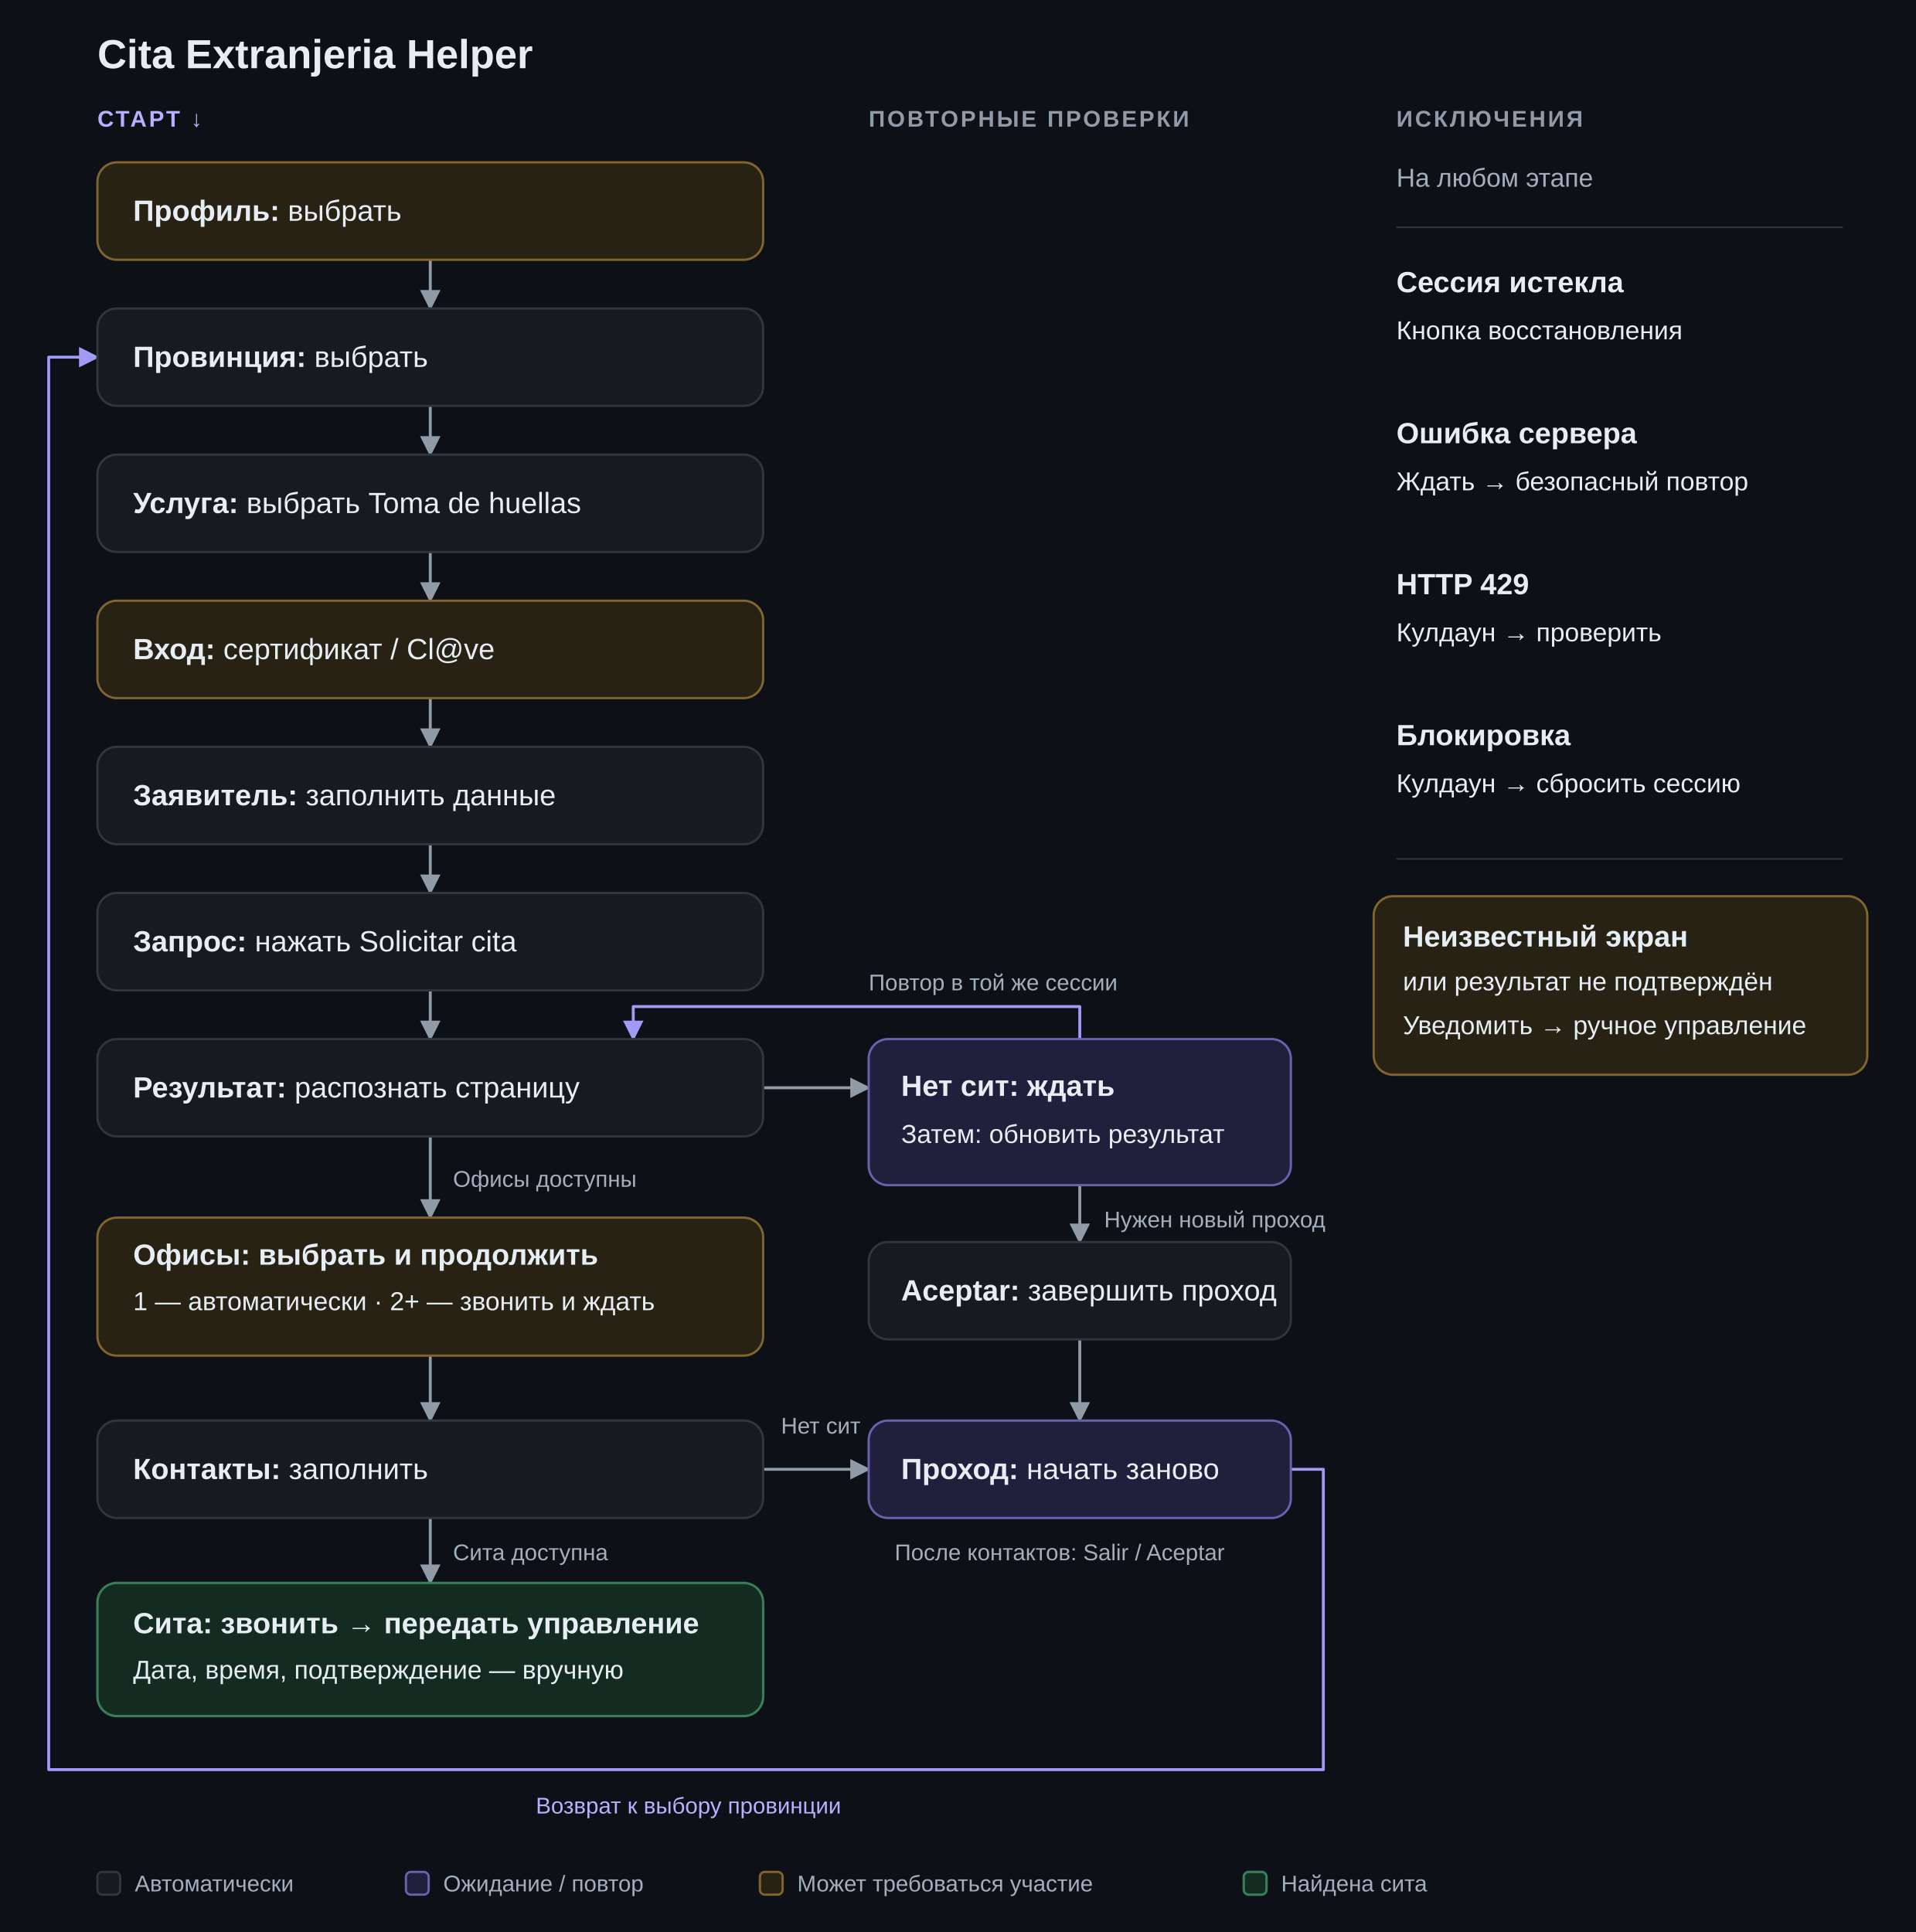
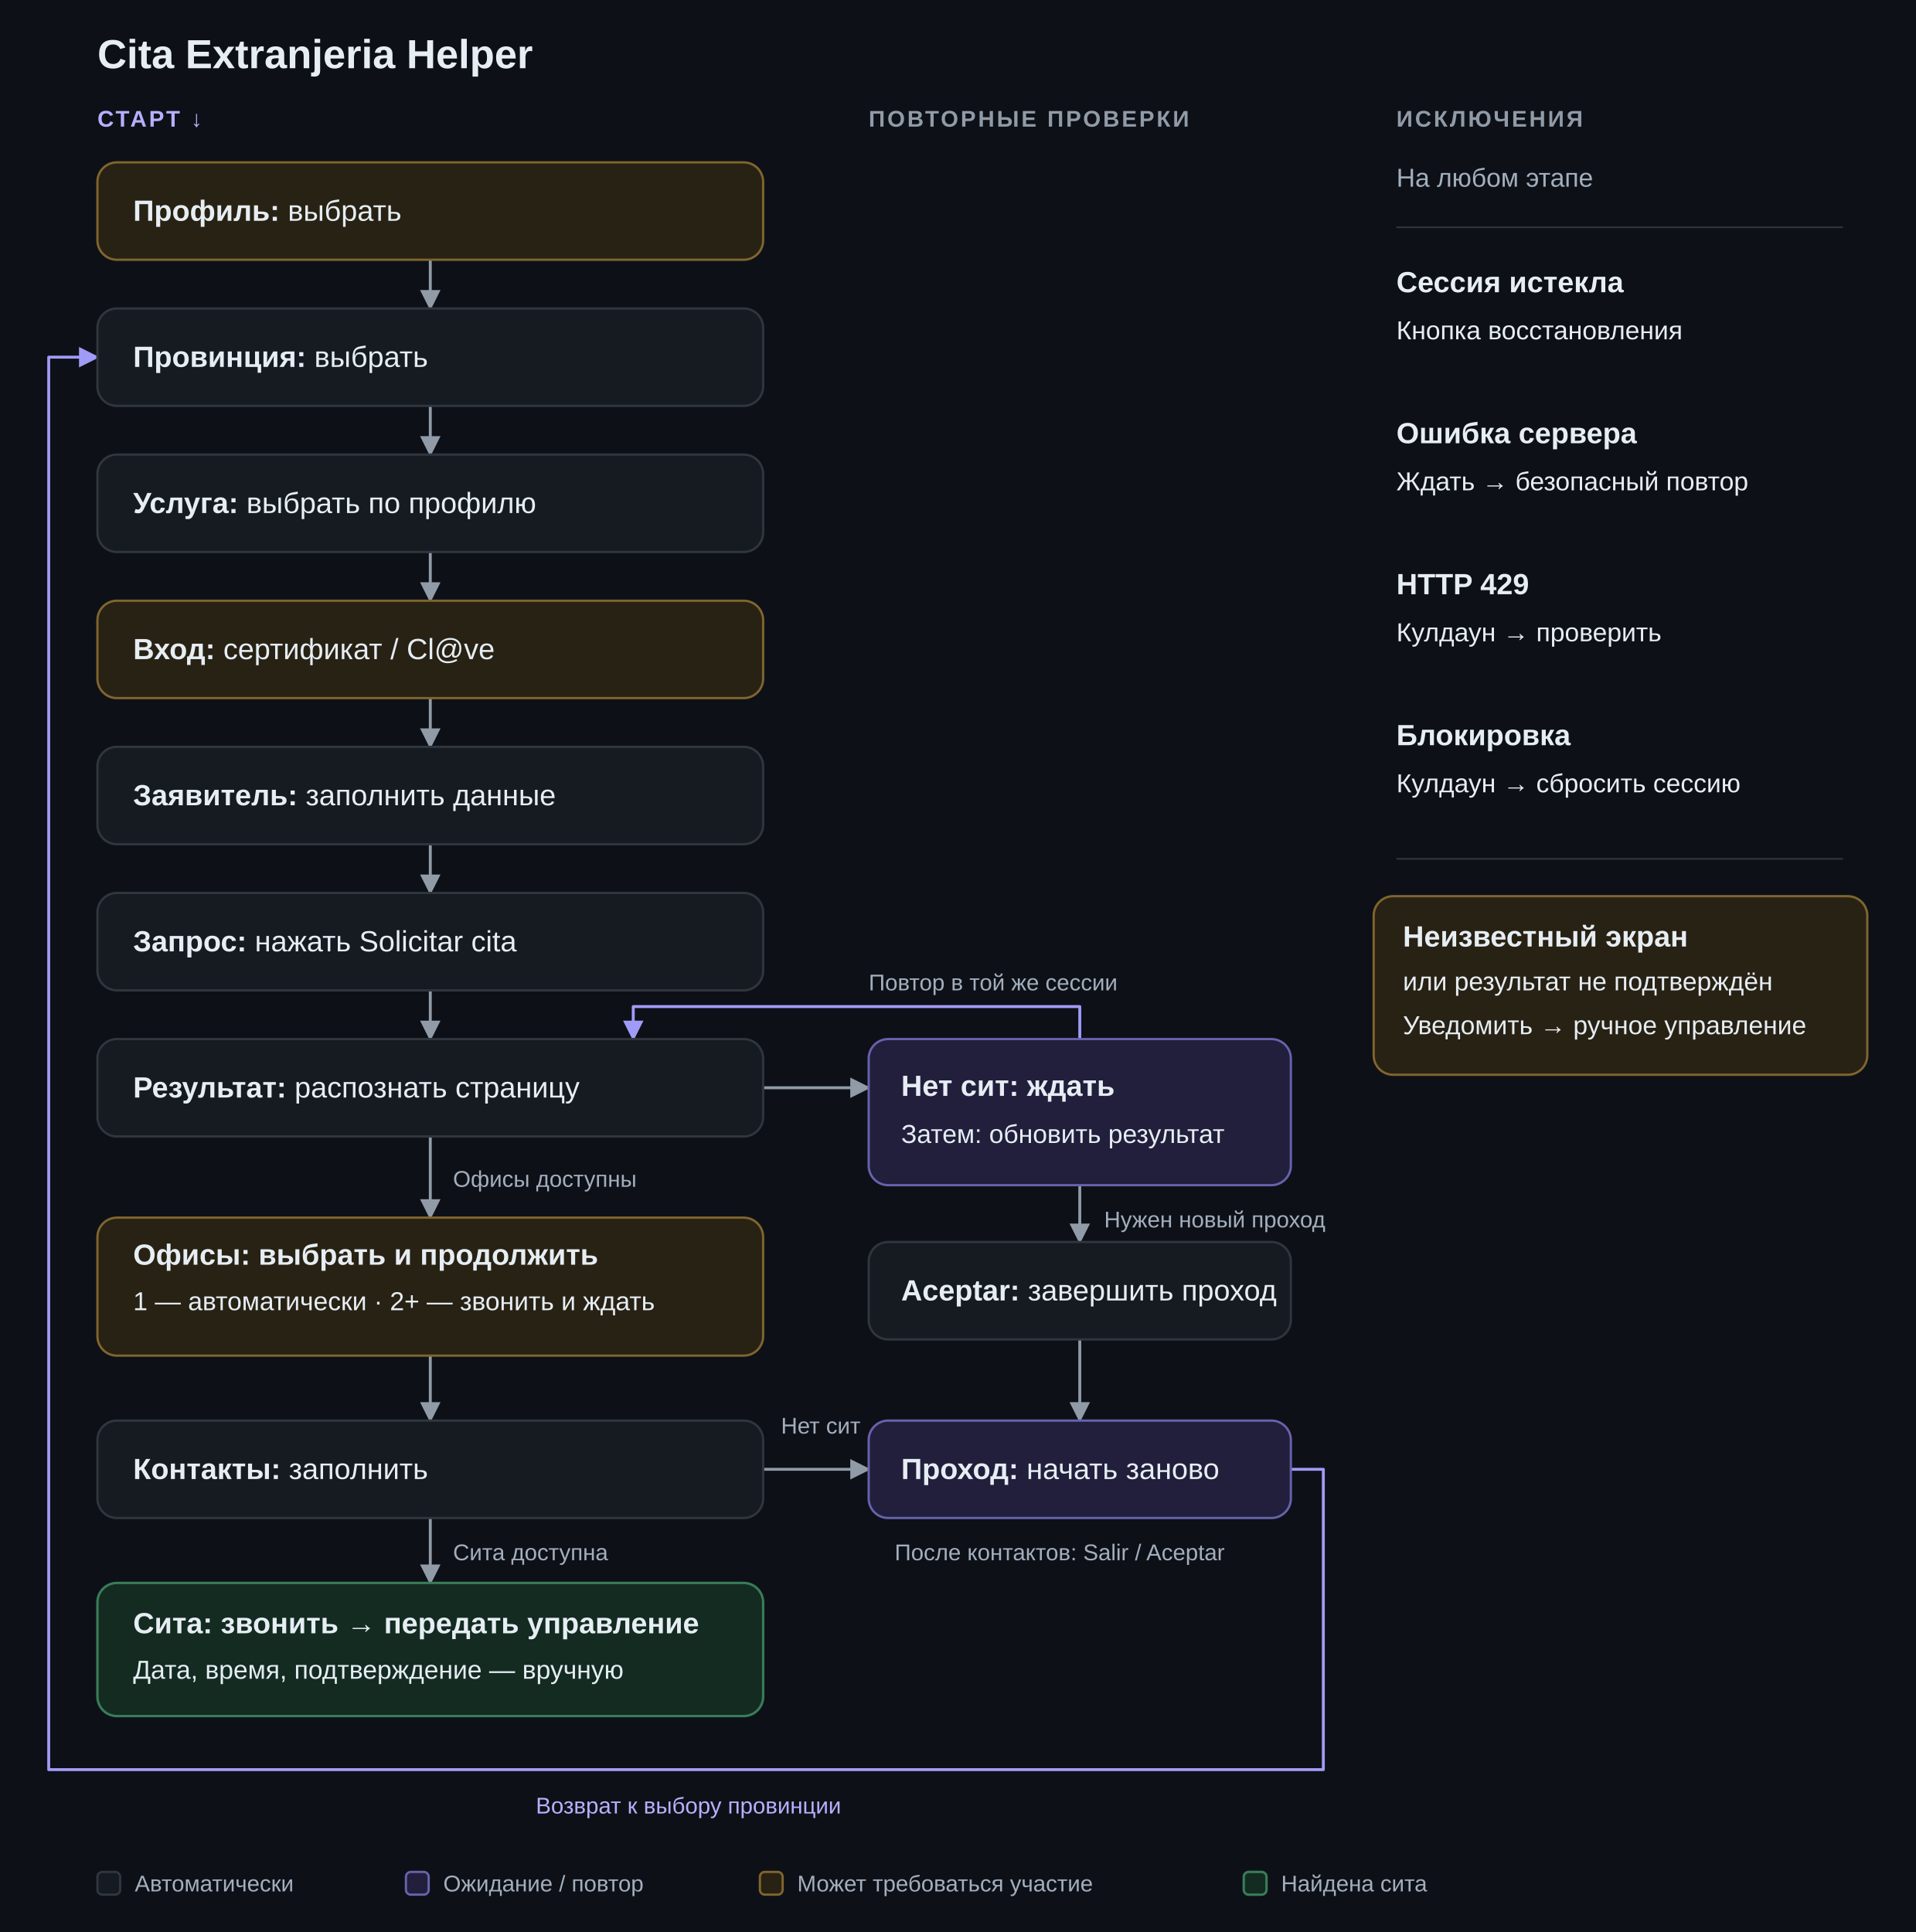
<svg xmlns="http://www.w3.org/2000/svg" width="1180" height="1190" viewBox="0 0 1180 1190">
  <defs>
    <marker id="arrow" viewBox="0 0 10 10" refX="9" refY="5" markerWidth="7" markerHeight="7" orient="auto-start-reverse">
      <path d="M0 0 10 5 0 10Z" fill="#919ba8" />
    </marker>
    <marker id="loop-arrow" viewBox="0 0 10 10" refX="9" refY="5" markerWidth="7" markerHeight="7" orient="auto-start-reverse">
      <path d="M0 0 10 5 0 10Z" fill="#a19bf8" />
    </marker>
    <style>
      text {font-family:Arial, sans-serif;fill:#e6edf3;font-size:18px}
      .heading {font-size:25px;font-weight:700}
      .section {font-size:14px;font-weight:700;letter-spacing:1.4px;fill:#919ba8}
      .label {font-size:14px;fill:#a3aebd}
      .name {font-weight:700}
      .node {fill:#161b22;stroke:#30363d;stroke-width:1.4}
      .manual {fill:#282214;stroke:#80652e;stroke-width:1.4}
      .wait {fill:#211f3c;stroke:#6862ad;stroke-width:1.4}
      .found {fill:#132b21;stroke:#397c58;stroke-width:1.5}
      .link {fill:none;stroke:#919ba8;stroke-width:1.8;marker-end:url(#arrow);stroke-linejoin:round}
      .loop {fill:none;stroke:#a19bf8;stroke-width:1.8;marker-end:url(#loop-arrow);stroke-linejoin:round}
      .small {font-size:16px}
    </style>
  </defs>
  <rect width="1180" height="1190" fill="#0d1117" />
  <text x="60" y="42" class="heading">Cita Extranjeria Helper</text>
  <text x="60" y="78" class="section" style="fill:#b6b0ff">СТАРТ ↓</text>
  <text x="535" y="78" class="section">ПОВТОРНЫЕ ПРОВЕРКИ</text>
  <text x="860" y="78" class="section">ИСКЛЮЧЕНИЯ</text>
  <path class="link" d="M265 160V190" />
  <path class="link" d="M265 250V280" />
  <path class="link" d="M265 340V370" />
  <path class="link" d="M265 430V460" />
  <path class="link" d="M265 520V550" />
  <path class="link" d="M265 610V640" />
  <path class="link" d="M265 700V750" />
  <path class="link" d="M265 835V875" />
  <path class="link" d="M265 935V975" />
  <path class="link" d="M470 670H535" />
  <path class="loop" d="M665 640V620H390V640" />
  <path class="link" d="M665 730V765" />
  <path class="link" d="M665 825V875" />
  <path class="link" d="M470 905H535" />
  <path class="loop" d="M795 905H815V1090H30V220H60" />
  <rect class="manual" x="60" y="100" width="410" height="60" rx="12" />
  <text x="82" y="136">
    <tspan class="name">Профиль:</tspan> выбрать</text>
  <rect class="node" x="60" y="190" width="410" height="60" rx="12" />
  <text x="82" y="226">
    <tspan class="name">Провинция:</tspan> выбрать</text>
  <rect class="node" x="60" y="280" width="410" height="60" rx="12" />
  <text x="82" y="316">
-     <tspan class="name">Услуга:</tspan> выбрать Toma de huellas</text>
+     <tspan class="name">Услуга:</tspan> выбрать по профилю</text>
  <rect class="manual" x="60" y="370" width="410" height="60" rx="12" />
  <text x="82" y="406">
    <tspan class="name">Вход:</tspan> сертификат / Cl@ve</text>
  <rect class="node" x="60" y="460" width="410" height="60" rx="12" />
  <text x="82" y="496">
    <tspan class="name">Заявитель:</tspan> заполнить данные</text>
  <rect class="node" x="60" y="550" width="410" height="60" rx="12" />
  <text x="82" y="586">
    <tspan class="name">Запрос:</tspan> нажать Solicitar cita</text>
  <rect class="node" x="60" y="640" width="410" height="60" rx="12" />
  <text x="82" y="676">
    <tspan class="name">Результат:</tspan> распознать страницу</text>
  <text x="279" y="731" class="label">Офисы доступны</text>
  <rect class="manual" x="60" y="750" width="410" height="85" rx="12" />
  <text x="82" y="779" class="name">Офисы: выбрать и продолжить</text>
  <text x="82" y="807" class="small">1 — автоматически · 2+ — звонить и ждать</text>
  <rect class="node" x="60" y="875" width="410" height="60" rx="12" />
  <text x="82" y="911">
    <tspan class="name">Контакты:</tspan> заполнить</text>
  <text x="481" y="883" class="label">Нет сит</text>
  <text x="279" y="961" class="label">Сита доступна</text>
  <rect class="found" x="60" y="975" width="410" height="82" rx="12" />
  <text x="82" y="1006" class="name">Сита: звонить → передать управление</text>
  <text x="82" y="1034" class="small">Дата, время, подтверждение — вручную</text>
  <rect class="wait" x="535" y="640" width="260" height="90" rx="12" />
  <text x="555" y="675" class="name">Нет сит: ждать</text>
  <text x="555" y="704" class="small">Затем: обновить результат</text>
  <text x="535" y="610" class="label">Повтор в той же сессии</text>
  <text x="680" y="756" class="label">Нужен новый проход</text>
  <rect class="node" x="535" y="765" width="260" height="60" rx="12" />
  <text x="555" y="801">
    <tspan class="name">Aceptar:</tspan> завершить проход</text>
  <rect class="wait" x="535" y="875" width="260" height="60" rx="12" />
  <text x="555" y="911">
    <tspan class="name">Проход:</tspan> начать заново</text>
  <text x="551" y="961" class="label">После контактов: Salir / Aceptar</text>
  <text x="330" y="1117" class="label" style="fill:#b6b0ff">Возврат к выбору провинции</text>
  <text x="860" y="115" class="small" style="fill:#a3aebd">На любом этапе</text>
  <path d="M860 140H1135" stroke="#30363d" />
  <text x="860" y="180" class="name">Сессия истекла</text>
  <text x="860" y="209" class="small">Кнопка восстановления</text>
  <text x="860" y="273" class="name">Ошибка сервера</text>
  <text x="860" y="302" class="small">Ждать → безопасный повтор</text>
  <text x="860" y="366" class="name">HTTP 429</text>
  <text x="860" y="395" class="small">Кулдаун → проверить</text>
  <text x="860" y="459" class="name">Блокировка</text>
  <text x="860" y="488" class="small">Кулдаун → сбросить сессию</text>
  <path d="M860 529H1135" stroke="#30363d" />
  <rect class="manual" x="846" y="552" width="304" height="110" rx="12" />
  <text x="864" y="583" class="name">Неизвестный экран</text>
  <text x="864" y="610" class="small">или результат не подтверждён</text>
  <text x="864" y="637" class="small">Уведомить → ручное управление</text>
  <rect x="60" y="1153" width="14" height="14" rx="3" class="node" />
  <text x="83" y="1165" class="label">Автоматически</text>
  <rect x="250" y="1153" width="14" height="14" rx="3" class="wait" />
  <text x="273" y="1165" class="label">Ожидание / повтор</text>
  <rect x="468" y="1153" width="14" height="14" rx="3" class="manual" />
  <text x="491" y="1165" class="label">Может требоваться участие</text>
  <rect x="766" y="1153" width="14" height="14" rx="3" class="found" />
  <text x="789" y="1165" class="label">Найдена сита</text>
</svg>
